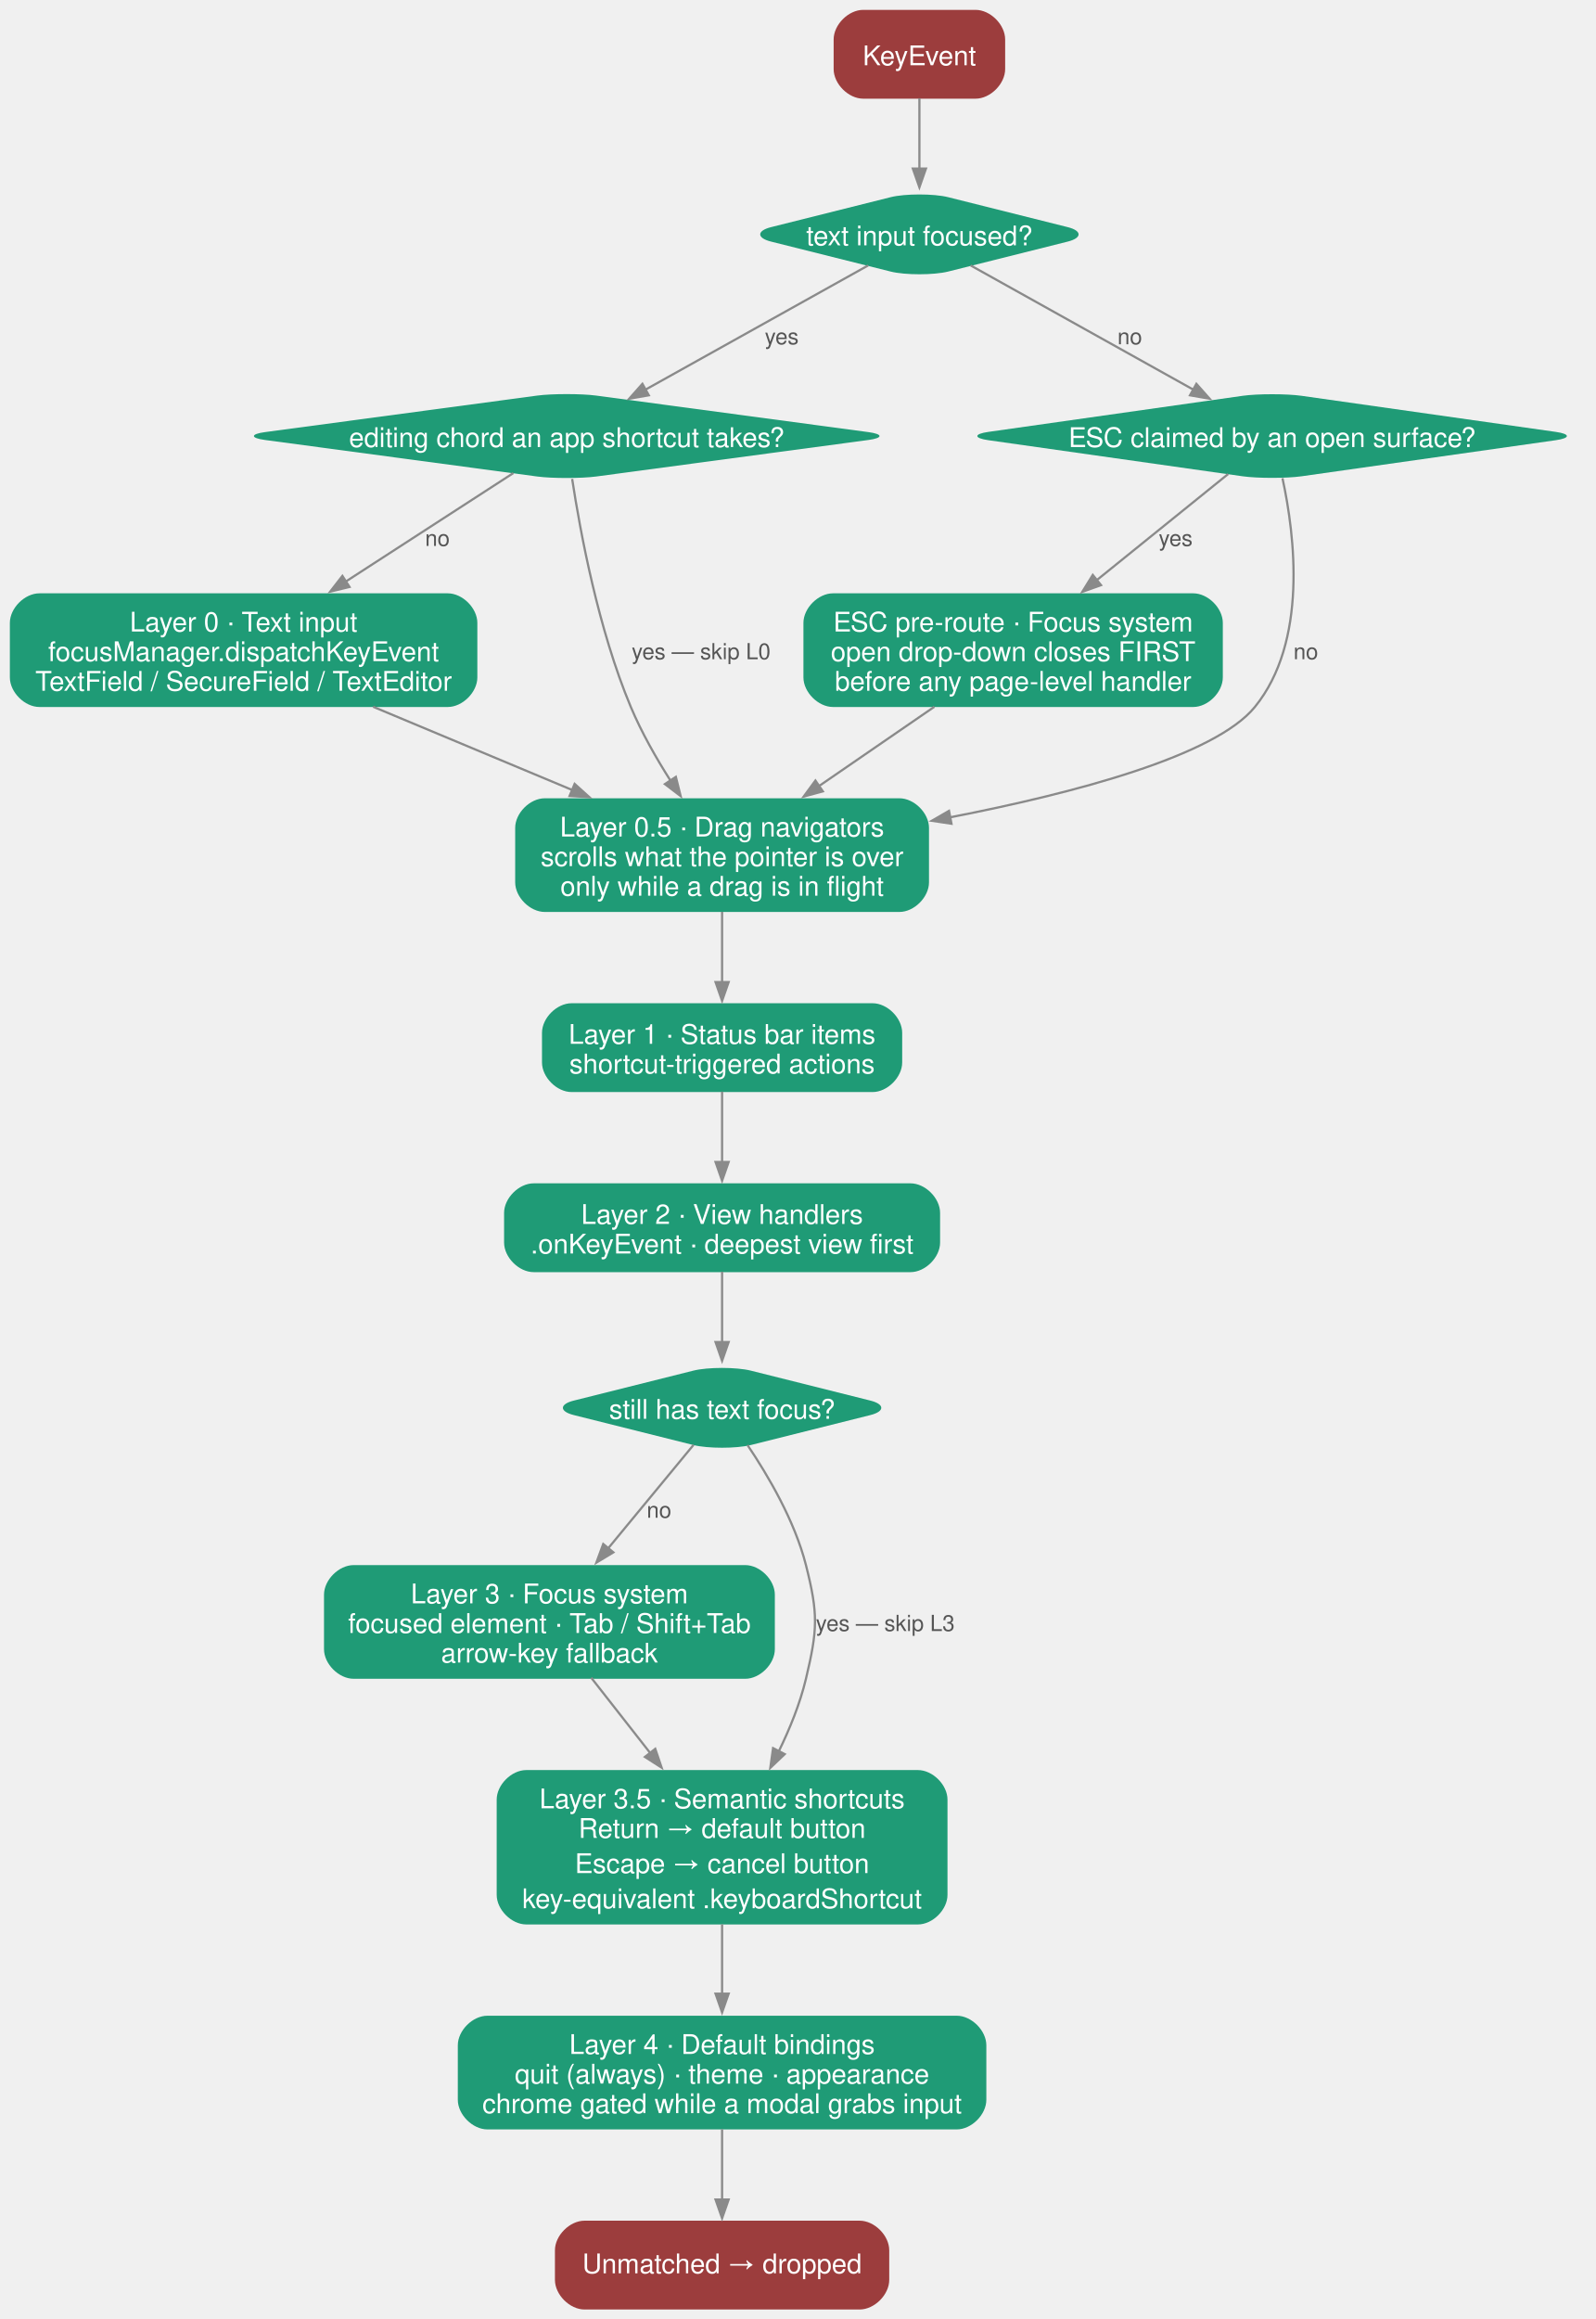
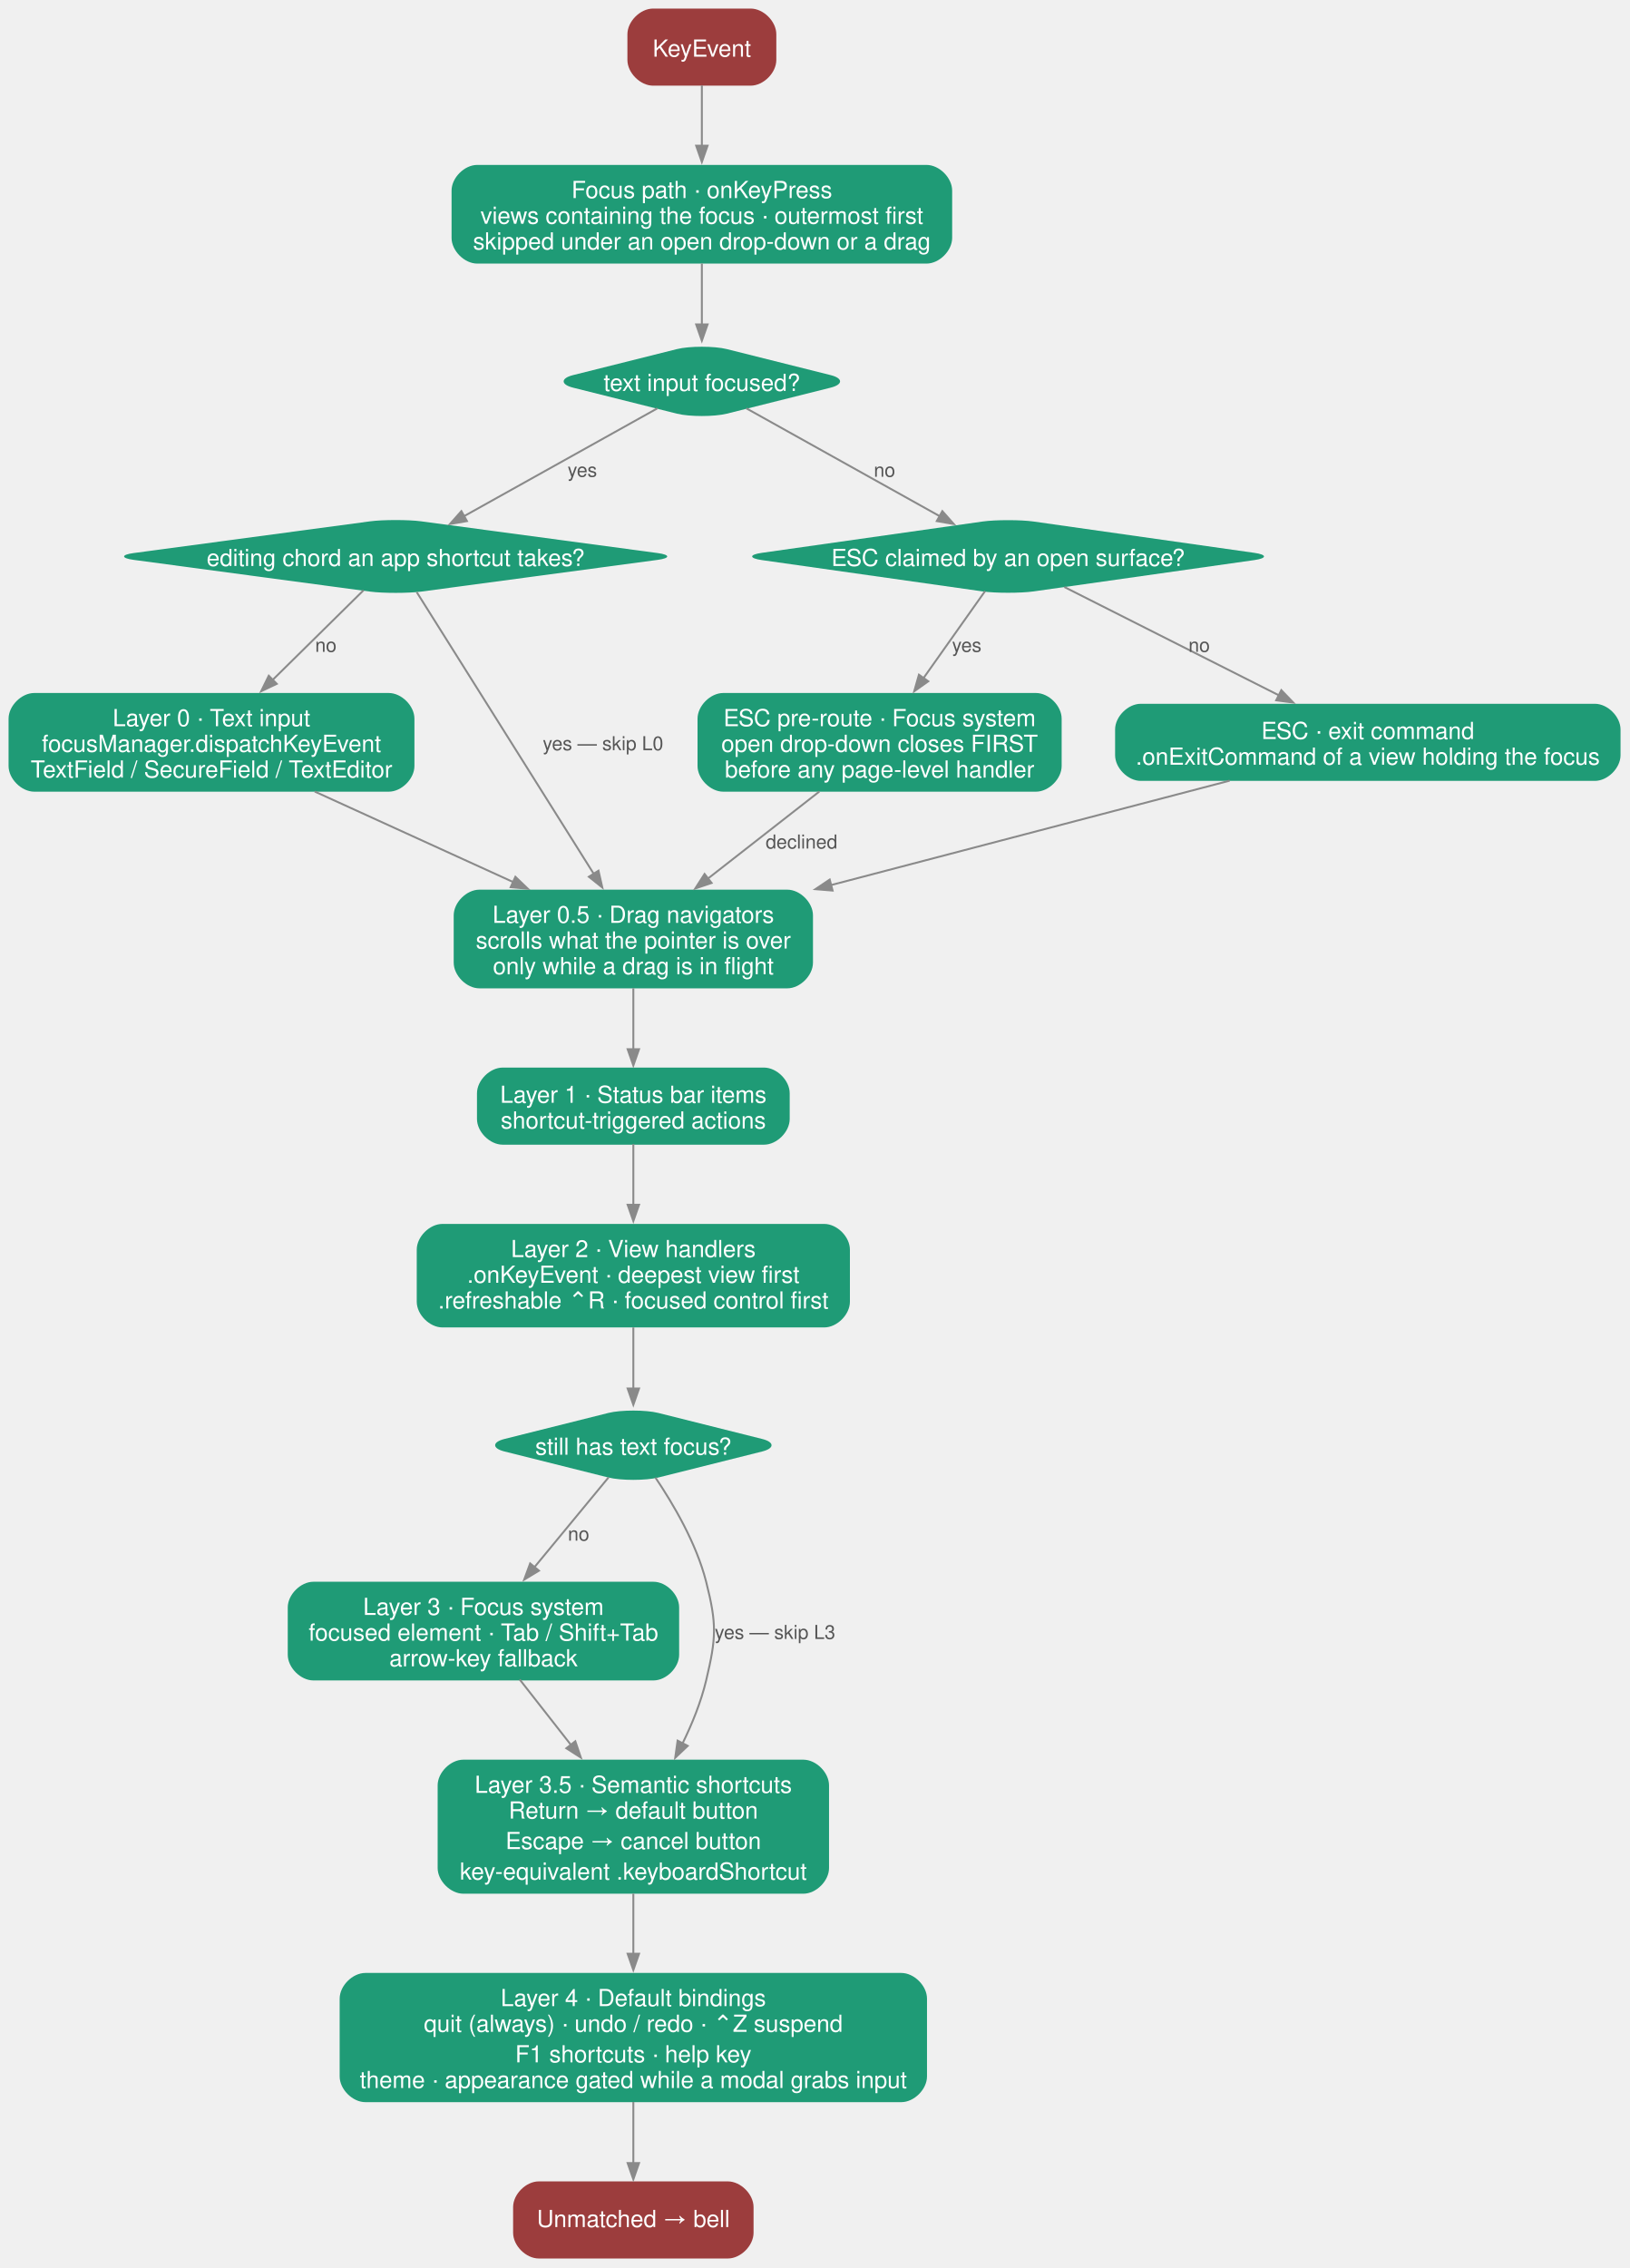
- <svg xmlns="http://www.w3.org/2000/svg" width="647pt" height="940pt" viewBox="0.00 0.00 647.00 940.00">
+ <svg xmlns="http://www.w3.org/2000/svg" width="761pt" height="1059pt" viewBox="0.00 0.00 761.00 1059.00">
  <style>
.edge path { fill: none; stroke: #8a8a8a; }
.edge polygon { stroke: #8a8a8a; fill: #8a8a8a; }
.cluster path, .cluster polygon { fill: none; stroke: #c8c8c8; }
@media (prefers-color-scheme: dark) {
  .edge text { fill: #cdd1d5; }
  .edge path { stroke: #9aa0a6; }
  .edge polygon { stroke: #9aa0a6; fill: #9aa0a6; }
  .cluster text { fill: #9aa0a6; }
  .cluster path, .cluster polygon { stroke: #5a5a5a; }
}
</style>
-   <g id="graph0" class="graph" transform="scale(1 1) rotate(0) translate(4 936.15)">
+   <g id="graph0" class="graph" transform="scale(1 1) rotate(0) translate(4 1054.56)">
    <g id="node1" class="node">
-       <path fill="#9c3d3d" stroke="black" stroke-width="0" d="M391.54,-932.15C391.54,-932.15 346,-932.15 346,-932.15 340,-932.15 334,-926.15 334,-920.15 334,-920.15 334,-908.15 334,-908.15 334,-902.15 340,-896.15 346,-896.15 346,-896.15 391.54,-896.15 391.54,-896.15 397.54,-896.15 403.54,-902.15 403.54,-908.15 403.54,-908.15 403.54,-920.15 403.54,-920.15 403.54,-926.15 397.54,-932.15 391.54,-932.15" />
-       <text xml:space="preserve" text-anchor="middle" x="368.77" y="-909.7" font-family="Helvetica,sans-Serif" font-size="11.00" fill="white">KeyEvent</text>
+       <path fill="#9c3d3d" stroke="black" stroke-width="0" d="M346.54,-1050.56C346.54,-1050.56 301,-1050.56 301,-1050.56 295,-1050.56 289,-1044.56 289,-1038.56 289,-1038.56 289,-1026.56 289,-1026.56 289,-1020.56 295,-1014.56 301,-1014.56 301,-1014.56 346.54,-1014.56 346.54,-1014.56 352.54,-1014.56 358.54,-1020.56 358.54,-1026.56 358.54,-1026.56 358.54,-1038.56 358.54,-1038.56 358.54,-1044.56 352.54,-1050.56 346.54,-1050.56" />
+       <text xml:space="preserve" text-anchor="middle" x="323.77" y="-1028.11" font-family="Helvetica,sans-Serif" font-size="11.00" fill="white">KeyEvent</text>
    </g>
    <g id="node2" class="node">
-       <path fill="#1f9b76" stroke="black" stroke-width="0" d="M357.13,-856.23C357.13,-856.23 308.59,-844.07 308.59,-844.07 302.77,-842.61 302.77,-839.69 308.59,-838.23 308.59,-838.23 357.13,-826.07 357.13,-826.07 362.95,-824.61 374.59,-824.61 380.41,-826.07 380.41,-826.07 428.95,-838.23 428.95,-838.23 434.77,-839.69 434.77,-842.61 428.95,-844.07 428.95,-844.07 380.41,-856.23 380.41,-856.23 374.59,-857.69 362.95,-857.69 357.13,-856.23" />
-       <text xml:space="preserve" text-anchor="middle" x="368.77" y="-836.7" font-family="Helvetica,sans-Serif" font-size="11.00" fill="white">text input focused?</text>
+       <path fill="#1f9b76" stroke="black" stroke-width="0" d="M428.66,-977.56C428.66,-977.56 218.88,-977.56 218.88,-977.56 212.88,-977.56 206.88,-971.56 206.88,-965.56 206.88,-965.56 206.88,-943.48 206.88,-943.48 206.88,-937.48 212.88,-931.48 218.88,-931.48 218.88,-931.48 428.66,-931.48 428.66,-931.48 434.66,-931.48 440.66,-937.48 440.66,-943.48 440.66,-943.48 440.66,-965.56 440.66,-965.56 440.66,-971.56 434.66,-977.56 428.66,-977.56" />
+       <text xml:space="preserve" text-anchor="middle" x="323.77" y="-962.07" font-family="Helvetica,sans-Serif" font-size="11.00" fill="white">Focus path · onKeyPress</text>
+       <text xml:space="preserve" text-anchor="middle" x="323.77" y="-950.07" font-family="Helvetica,sans-Serif" font-size="11.00" fill="white">views containing the focus · outermost first</text>
+       <text xml:space="preserve" text-anchor="middle" x="323.77" y="-938.07" font-family="Helvetica,sans-Serif" font-size="11.00" fill="white">skipped under an open drop-down or a drag</text>
    </g>
    <g id="edge1" class="edge">
-       <path vector-effect="non-scaling-stroke" fill="none" stroke="#8a8a8a" stroke-width="1.2" d="M368.77,-896.32C368.77,-887.75 368.77,-877.14 368.77,-867.59" />
-       <polygon fill="#8a8a8a" stroke="#8a8a8a" stroke-width="1.2" points="371.22,-867.67 368.77,-860.67 366.32,-867.67 371.22,-867.67" />
+       <path vector-effect="non-scaling-stroke" fill="none" stroke="#8a8a8a" stroke-width="1.2" d="M323.77,-1014.68C323.77,-1006.31 323.77,-995.93 323.77,-986.21" />
+       <polygon fill="#8a8a8a" stroke="#8a8a8a" stroke-width="1.2" points="326.22,-986.37 323.77,-979.37 321.32,-986.37 326.22,-986.37" />
    </g>
    <g id="node3" class="node">
-       <path fill="#1f9b76" stroke="black" stroke-width="0" d="M213.88,-775.81C213.88,-775.81 103.41,-760.99 103.41,-760.99 97.46,-760.2 97.46,-758.6 103.41,-757.81 103.41,-757.81 213.88,-742.99 213.88,-742.99 219.82,-742.2 231.72,-742.2 237.66,-742.99 237.66,-742.99 348.13,-757.81 348.13,-757.81 354.08,-758.6 354.08,-760.2 348.13,-760.99 348.13,-760.99 237.66,-775.81 237.66,-775.81 231.72,-776.6 219.82,-776.6 213.88,-775.81" />
-       <text xml:space="preserve" text-anchor="middle" x="225.77" y="-754.95" font-family="Helvetica,sans-Serif" font-size="11.00" fill="white">editing chord an app shortcut takes?</text>
+       <path fill="#1f9b76" stroke="black" stroke-width="0" d="M312.13,-891.56C312.13,-891.56 263.59,-879.4 263.59,-879.4 257.77,-877.94 257.77,-875.02 263.59,-873.56 263.59,-873.56 312.13,-861.4 312.13,-861.4 317.95,-859.94 329.59,-859.94 335.41,-861.4 335.41,-861.4 383.95,-873.56 383.95,-873.56 389.77,-875.02 389.77,-877.94 383.95,-879.4 383.95,-879.4 335.41,-891.56 335.41,-891.56 329.59,-893.02 317.95,-893.02 312.13,-891.56" />
+       <text xml:space="preserve" text-anchor="middle" x="323.77" y="-872.03" font-family="Helvetica,sans-Serif" font-size="11.00" fill="white">text input focused?</text>
    </g>
    <g id="edge2" class="edge">
-       <path vector-effect="non-scaling-stroke" fill="none" stroke="#8a8a8a" stroke-width="1.2" d="M347.98,-828.55C324.19,-815.29 284.96,-793.41 257.38,-778.03" />
-       <polygon fill="#8a8a8a" stroke="#8a8a8a" stroke-width="1.2" points="258.83,-776.03 251.52,-774.76 256.44,-780.31 258.83,-776.03" />
-       <text xml:space="preserve" text-anchor="middle" x="312.96" y="-796.6" font-family="Helvetica,sans-Serif" font-size="9.00" fill="#555555">yes</text>
+       <path vector-effect="non-scaling-stroke" fill="none" stroke="#8a8a8a" stroke-width="1.2" d="M323.77,-931.53C323.77,-922.58 323.77,-912.18 323.77,-902.91" />
+       <polygon fill="#8a8a8a" stroke="#8a8a8a" stroke-width="1.2" points="326.22,-902.92 323.77,-895.92 321.32,-902.92 326.22,-902.92" />
+     </g>
+     <g id="node4" class="node">
+       <path fill="#1f9b76" stroke="black" stroke-width="0" d="M168.88,-811.14C168.88,-811.14 58.41,-796.32 58.41,-796.32 52.46,-795.53 52.46,-793.93 58.41,-793.14 58.41,-793.14 168.88,-778.32 168.88,-778.32 174.82,-777.53 186.72,-777.53 192.66,-778.32 192.66,-778.32 303.13,-793.14 303.13,-793.14 309.08,-793.93 309.08,-795.53 303.13,-796.32 303.13,-796.32 192.66,-811.14 192.66,-811.14 186.72,-811.93 174.82,-811.93 168.88,-811.14" />
+       <text xml:space="preserve" text-anchor="middle" x="180.77" y="-790.28" font-family="Helvetica,sans-Serif" font-size="11.00" fill="white">editing chord an app shortcut takes?</text>
+     </g>
+     <g id="edge3" class="edge">
+       <path vector-effect="non-scaling-stroke" fill="none" stroke="#8a8a8a" stroke-width="1.2" d="M302.98,-863.88C279.19,-850.62 239.96,-828.74 212.38,-813.36" />
+       <polygon fill="#8a8a8a" stroke="#8a8a8a" stroke-width="1.2" points="213.83,-811.36 206.52,-810.09 211.44,-815.64 213.83,-811.36" />
+       <text xml:space="preserve" text-anchor="middle" x="267.96" y="-831.93" font-family="Helvetica,sans-Serif" font-size="9.00" fill="#555555">yes</text>
+     </g>
+     <g id="node6" class="node">
+       <path fill="#1f9b76" stroke="black" stroke-width="0" d="M454.89,-811.05C454.89,-811.05 351.71,-796.41 351.71,-796.41 345.77,-795.57 345.77,-793.89 351.71,-793.05 351.71,-793.05 454.89,-778.41 454.89,-778.41 460.83,-777.57 472.71,-777.57 478.65,-778.41 478.65,-778.41 581.83,-793.05 581.83,-793.05 587.77,-793.89 587.77,-795.57 581.83,-796.41 581.83,-796.41 478.65,-811.05 478.65,-811.05 472.71,-811.89 460.83,-811.89 454.89,-811.05" />
+       <text xml:space="preserve" text-anchor="middle" x="466.77" y="-790.28" font-family="Helvetica,sans-Serif" font-size="11.00" fill="white">ESC claimed by an open surface?</text>
+     </g>
+     <g id="edge6" class="edge">
+       <path vector-effect="non-scaling-stroke" fill="none" stroke="#8a8a8a" stroke-width="1.2" d="M344.56,-863.88C368.35,-850.62 407.58,-828.74 435.16,-813.36" />
+       <polygon fill="#8a8a8a" stroke="#8a8a8a" stroke-width="1.2" points="436.1,-815.64 441.02,-810.09 433.71,-811.36 436.1,-815.64" />
+       <text xml:space="preserve" text-anchor="middle" x="409.08" y="-831.93" font-family="Helvetica,sans-Serif" font-size="9.00" fill="#555555">no</text>
    </g>
    <g id="node5" class="node">
-       <path fill="#1f9b76" stroke="black" stroke-width="0" d="M499.89,-775.72C499.89,-775.72 396.71,-761.08 396.71,-761.08 390.77,-760.24 390.77,-758.56 396.71,-757.72 396.71,-757.72 499.89,-743.08 499.89,-743.08 505.83,-742.24 517.71,-742.24 523.65,-743.08 523.65,-743.08 626.83,-757.72 626.83,-757.72 632.77,-758.56 632.77,-760.24 626.83,-761.08 626.83,-761.08 523.65,-775.72 523.65,-775.72 517.71,-776.56 505.83,-776.56 499.89,-775.72" />
-       <text xml:space="preserve" text-anchor="middle" x="511.77" y="-754.95" font-family="Helvetica,sans-Serif" font-size="11.00" fill="white">ESC claimed by an open surface?</text>
+       <path fill="#1f9b76" stroke="black" stroke-width="0" d="M177.54,-730.98C177.54,-730.98 12,-730.98 12,-730.98 6,-730.98 0,-724.98 0,-718.98 0,-718.98 0,-696.9 0,-696.9 0,-690.9 6,-684.9 12,-684.9 12,-684.9 177.54,-684.9 177.54,-684.9 183.54,-684.9 189.54,-690.9 189.54,-696.9 189.54,-696.9 189.54,-718.98 189.54,-718.98 189.54,-724.98 183.54,-730.98 177.54,-730.98" />
+       <text xml:space="preserve" text-anchor="middle" x="94.77" y="-715.49" font-family="Helvetica,sans-Serif" font-size="11.00" fill="white">Layer 0 · Text input</text>
+       <text xml:space="preserve" text-anchor="middle" x="94.77" y="-703.49" font-family="Helvetica,sans-Serif" font-size="11.00" fill="white">focusManager.dispatchKeyEvent</text>
+       <text xml:space="preserve" text-anchor="middle" x="94.77" y="-691.49" font-family="Helvetica,sans-Serif" font-size="11.00" fill="white">TextField / SecureField / TextEditor</text>
+     </g>
+     <g id="edge4" class="edge">
+       <path vector-effect="non-scaling-stroke" fill="none" stroke="#8a8a8a" stroke-width="1.2" d="M165.79,-778.96C154,-767.34 137.23,-750.8 122.95,-736.72" />
+       <polygon fill="#8a8a8a" stroke="#8a8a8a" stroke-width="1.2" points="125,-735.3 118.29,-732.13 121.56,-738.79 125,-735.3" />
+       <text xml:space="preserve" text-anchor="middle" x="148.17" y="-750.18" font-family="Helvetica,sans-Serif" font-size="9.00" fill="#555555">no</text>
+     </g>
+     <g id="node9" class="node">
+       <path fill="#1f9b76" stroke="black" stroke-width="0" d="M363.66,-639.15C363.66,-639.15 219.88,-639.15 219.88,-639.15 213.88,-639.15 207.88,-633.15 207.88,-627.15 207.88,-627.15 207.88,-605.07 207.88,-605.07 207.88,-599.07 213.88,-593.07 219.88,-593.07 219.88,-593.07 363.66,-593.07 363.66,-593.07 369.66,-593.07 375.66,-599.07 375.66,-605.07 375.66,-605.07 375.66,-627.15 375.66,-627.15 375.66,-633.15 369.66,-639.15 363.66,-639.15" />
+       <text xml:space="preserve" text-anchor="middle" x="291.77" y="-623.66" font-family="Helvetica,sans-Serif" font-size="11.00" fill="white">Layer 0.5 · Drag navigators</text>
+       <text xml:space="preserve" text-anchor="middle" x="291.77" y="-611.66" font-family="Helvetica,sans-Serif" font-size="11.00" fill="white">scrolls what the pointer is over</text>
+       <text xml:space="preserve" text-anchor="middle" x="291.77" y="-599.66" font-family="Helvetica,sans-Serif" font-size="11.00" fill="white">only while a drag is in flight</text>
    </g>
    <g id="edge5" class="edge">
-       <path vector-effect="non-scaling-stroke" fill="none" stroke="#8a8a8a" stroke-width="1.2" d="M389.56,-828.55C413.35,-815.29 452.58,-793.41 480.16,-778.03" />
-       <polygon fill="#8a8a8a" stroke="#8a8a8a" stroke-width="1.2" points="481.1,-780.31 486.02,-774.76 478.71,-776.03 481.1,-780.31" />
-       <text xml:space="preserve" text-anchor="middle" x="454.08" y="-796.6" font-family="Helvetica,sans-Serif" font-size="9.00" fill="#555555">no</text>
+       <path vector-effect="non-scaling-stroke" fill="none" stroke="#8a8a8a" stroke-width="1.2" d="M190.62,-778.06C209.22,-748.45 249.78,-683.92 273.5,-646.18" />
+       <polygon fill="#8a8a8a" stroke="#8a8a8a" stroke-width="1.2" points="275.39,-647.77 277.04,-640.54 271.25,-645.16 275.39,-647.77" />
+       <text xml:space="preserve" text-anchor="middle" x="277.62" y="-704.26" font-family="Helvetica,sans-Serif" font-size="9.00" fill="#555555">yes — skip L0</text>
    </g>
-     <g id="node4" class="node">
-       <path fill="#1f9b76" stroke="black" stroke-width="0" d="M177.54,-695.65C177.54,-695.65 12,-695.65 12,-695.65 6,-695.65 0,-689.65 0,-683.65 0,-683.65 0,-661.57 0,-661.57 0,-655.57 6,-649.57 12,-649.57 12,-649.57 177.54,-649.57 177.54,-649.57 183.54,-649.57 189.54,-655.57 189.54,-661.57 189.54,-661.57 189.54,-683.65 189.54,-683.65 189.54,-689.65 183.54,-695.65 177.54,-695.65" />
-       <text xml:space="preserve" text-anchor="middle" x="94.77" y="-680.16" font-family="Helvetica,sans-Serif" font-size="11.00" fill="white">Layer 0 · Text input</text>
-       <text xml:space="preserve" text-anchor="middle" x="94.77" y="-668.16" font-family="Helvetica,sans-Serif" font-size="11.00" fill="white">focusManager.dispatchKeyEvent</text>
-       <text xml:space="preserve" text-anchor="middle" x="94.77" y="-656.16" font-family="Helvetica,sans-Serif" font-size="11.00" fill="white">TextField / SecureField / TextEditor</text>
-     </g>
-     <g id="edge3" class="edge">
-       <path vector-effect="non-scaling-stroke" fill="none" stroke="#8a8a8a" stroke-width="1.2" d="M204.14,-744.4C185.65,-732.43 158.52,-714.87 135.91,-700.24" />
-       <polygon fill="#8a8a8a" stroke="#8a8a8a" stroke-width="1.2" points="137.48,-698.33 130.27,-696.59 134.82,-702.45 137.48,-698.33" />
-       <text xml:space="preserve" text-anchor="middle" x="173.36" y="-714.85" font-family="Helvetica,sans-Serif" font-size="9.00" fill="#555555">no</text>
+     <g id="edge7" class="edge">
+       <path vector-effect="non-scaling-stroke" fill="none" stroke="#8a8a8a" stroke-width="1.2" d="M142.96,-684.97C171.09,-672.14 206.7,-655.9 236.03,-642.53" />
+       <polygon fill="#8a8a8a" stroke="#8a8a8a" stroke-width="1.2" points="236.73,-644.9 242.08,-639.77 234.7,-640.44 236.73,-644.9" />
    </g>
    <g id="node7" class="node">
-       <path fill="#1f9b76" stroke="black" stroke-width="0" d="M360.66,-612.57C360.66,-612.57 216.88,-612.57 216.88,-612.57 210.88,-612.57 204.88,-606.57 204.88,-600.57 204.88,-600.57 204.88,-578.49 204.88,-578.49 204.88,-572.49 210.88,-566.49 216.88,-566.49 216.88,-566.49 360.66,-566.49 360.66,-566.49 366.66,-566.49 372.66,-572.49 372.66,-578.49 372.66,-578.49 372.66,-600.57 372.66,-600.57 372.66,-606.57 366.66,-612.57 360.66,-612.57" />
-       <text xml:space="preserve" text-anchor="middle" x="288.77" y="-597.08" font-family="Helvetica,sans-Serif" font-size="11.00" fill="white">Layer 0.5 · Drag navigators</text>
-       <text xml:space="preserve" text-anchor="middle" x="288.77" y="-585.08" font-family="Helvetica,sans-Serif" font-size="11.00" fill="white">scrolls what the pointer is over</text>
-       <text xml:space="preserve" text-anchor="middle" x="288.77" y="-573.08" font-family="Helvetica,sans-Serif" font-size="11.00" fill="white">only while a drag is in flight</text>
-     </g>
-     <g id="edge4" class="edge">
-       <path vector-effect="non-scaling-stroke" fill="none" stroke="#8a8a8a" stroke-width="1.2" d="M227.98,-742.02C231.3,-720.26 238.62,-680.92 251.77,-649.57 256.09,-639.27 262.11,-628.72 268.03,-619.44" />
-       <polygon fill="#8a8a8a" stroke="#8a8a8a" stroke-width="1.2" points="269.93,-621.01 271.73,-613.82 265.84,-618.32 269.93,-621.01" />
-       <text xml:space="preserve" text-anchor="middle" x="280.27" y="-668.93" font-family="Helvetica,sans-Serif" font-size="9.00" fill="#555555">yes — skip L0</text>
-     </g>
-     <g id="edge6" class="edge">
-       <path vector-effect="non-scaling-stroke" fill="none" stroke="#8a8a8a" stroke-width="1.2" d="M147.27,-649.67C172.29,-639.21 202.34,-626.65 228.31,-615.8" />
-       <polygon fill="#8a8a8a" stroke="#8a8a8a" stroke-width="1.2" points="229.04,-618.15 234.55,-613.19 227.15,-613.63 229.04,-618.15" />
-     </g>
-     <g id="node6" class="node">
-       <path fill="#1f9b76" stroke="black" stroke-width="0" d="M479.79,-695.65C479.79,-695.65 333.75,-695.65 333.75,-695.65 327.75,-695.65 321.75,-689.65 321.75,-683.65 321.75,-683.65 321.75,-661.57 321.75,-661.57 321.75,-655.57 327.75,-649.57 333.75,-649.57 333.75,-649.57 479.79,-649.57 479.79,-649.57 485.79,-649.57 491.79,-655.57 491.79,-661.57 491.79,-661.57 491.79,-683.65 491.79,-683.65 491.79,-689.65 485.79,-695.65 479.79,-695.65" />
-       <text xml:space="preserve" text-anchor="middle" x="406.77" y="-680.16" font-family="Helvetica,sans-Serif" font-size="11.00" fill="white">ESC pre-route · Focus system</text>
-       <text xml:space="preserve" text-anchor="middle" x="406.77" y="-668.16" font-family="Helvetica,sans-Serif" font-size="11.00" fill="white">open drop-down closes FIRST</text>
-       <text xml:space="preserve" text-anchor="middle" x="406.77" y="-656.16" font-family="Helvetica,sans-Serif" font-size="11.00" fill="white">before any page-level handler</text>
-     </g>
-     <g id="edge7" class="edge">
-       <path vector-effect="non-scaling-stroke" fill="none" stroke="#8a8a8a" stroke-width="1.2" d="M493.96,-744.02C479.26,-732.15 458.01,-714.98 440.16,-700.57" />
-       <polygon fill="#8a8a8a" stroke="#8a8a8a" stroke-width="1.2" points="442.16,-699.04 435.17,-696.54 439.08,-702.85 442.16,-699.04" />
-       <text xml:space="preserve" text-anchor="middle" x="472.68" y="-714.85" font-family="Helvetica,sans-Serif" font-size="9.00" fill="#555555">yes</text>
+       <path fill="#1f9b76" stroke="black" stroke-width="0" d="M479.79,-730.98C479.79,-730.98 333.75,-730.98 333.75,-730.98 327.75,-730.98 321.75,-724.98 321.75,-718.98 321.75,-718.98 321.75,-696.9 321.75,-696.9 321.75,-690.9 327.75,-684.9 333.75,-684.9 333.75,-684.9 479.79,-684.9 479.79,-684.9 485.79,-684.9 491.79,-690.9 491.79,-696.9 491.79,-696.9 491.79,-718.98 491.79,-718.98 491.79,-724.98 485.79,-730.98 479.79,-730.98" />
+       <text xml:space="preserve" text-anchor="middle" x="406.77" y="-715.49" font-family="Helvetica,sans-Serif" font-size="11.00" fill="white">ESC pre-route · Focus system</text>
+       <text xml:space="preserve" text-anchor="middle" x="406.77" y="-703.49" font-family="Helvetica,sans-Serif" font-size="11.00" fill="white">open drop-down closes FIRST</text>
+       <text xml:space="preserve" text-anchor="middle" x="406.77" y="-691.49" font-family="Helvetica,sans-Serif" font-size="11.00" fill="white">before any page-level handler</text>
    </g>
    <g id="edge8" class="edge">
-       <path vector-effect="non-scaling-stroke" fill="none" stroke="#8a8a8a" stroke-width="1.2" d="M515.98,-742.3C521.02,-719.06 526.31,-675.98 504.77,-649.57 488.62,-629.77 432.12,-614.74 380.96,-604.8" />
-       <polygon fill="#8a8a8a" stroke="#8a8a8a" stroke-width="1.2" points="381.59,-602.43 374.25,-603.53 380.67,-607.24 381.59,-602.43" />
-       <text xml:space="preserve" text-anchor="middle" x="525.45" y="-668.93" font-family="Helvetica,sans-Serif" font-size="9.00" fill="#555555">no</text>
+       <path vector-effect="non-scaling-stroke" fill="none" stroke="#8a8a8a" stroke-width="1.2" d="M456.04,-778.57C448.01,-767.21 436.77,-751.33 427.05,-737.61" />
+       <polygon fill="#8a8a8a" stroke="#8a8a8a" stroke-width="1.2" points="429.23,-736.44 423.19,-732.14 425.23,-739.27 429.23,-736.44" />
+       <text xml:space="preserve" text-anchor="middle" x="447.49" y="-750.18" font-family="Helvetica,sans-Serif" font-size="9.00" fill="#555555">yes</text>
+     </g>
+     <g id="node8" class="node">
+       <path fill="#1f9b76" stroke="black" stroke-width="0" d="M740.79,-725.94C740.79,-725.94 528.75,-725.94 528.75,-725.94 522.75,-725.94 516.75,-719.94 516.75,-713.94 516.75,-713.94 516.75,-701.94 516.75,-701.94 516.75,-695.94 522.75,-689.94 528.75,-689.94 528.75,-689.94 740.79,-689.94 740.79,-689.94 746.79,-689.94 752.79,-695.94 752.79,-701.94 752.79,-701.94 752.79,-713.94 752.79,-713.94 752.79,-719.94 746.79,-725.94 740.79,-725.94" />
+       <text xml:space="preserve" text-anchor="middle" x="634.77" y="-709.49" font-family="Helvetica,sans-Serif" font-size="11.00" fill="white">ESC · exit command</text>
+       <text xml:space="preserve" text-anchor="middle" x="634.77" y="-697.49" font-family="Helvetica,sans-Serif" font-size="11.00" fill="white">.onExitCommand of a view holding the focus</text>
    </g>
    <g id="edge9" class="edge">
-       <path vector-effect="non-scaling-stroke" fill="none" stroke="#8a8a8a" stroke-width="1.2" d="M374.84,-649.67C360.28,-639.66 342.91,-627.73 327.6,-617.21" />
-       <polygon fill="#8a8a8a" stroke="#8a8a8a" stroke-width="1.2" points="329.38,-615.46 322.22,-613.52 326.61,-619.5 329.38,-615.46" />
-     </g>
-     <g id="node8" class="node">
-       <path fill="#1f9b76" stroke="black" stroke-width="0" d="M349.79,-529.49C349.79,-529.49 227.75,-529.49 227.75,-529.49 221.75,-529.49 215.75,-523.49 215.75,-517.49 215.75,-517.49 215.75,-505.49 215.75,-505.49 215.75,-499.49 221.75,-493.49 227.75,-493.49 227.75,-493.49 349.79,-493.49 349.79,-493.49 355.79,-493.49 361.79,-499.49 361.79,-505.49 361.79,-505.49 361.79,-517.49 361.79,-517.49 361.79,-523.49 355.79,-529.49 349.79,-529.49" />
-       <text xml:space="preserve" text-anchor="middle" x="288.77" y="-513.04" font-family="Helvetica,sans-Serif" font-size="11.00" fill="white">Layer 1 · Status bar items</text>
-       <text xml:space="preserve" text-anchor="middle" x="288.77" y="-501.04" font-family="Helvetica,sans-Serif" font-size="11.00" fill="white">shortcut-triggered actions</text>
+       <path vector-effect="non-scaling-stroke" fill="none" stroke="#8a8a8a" stroke-width="1.2" d="M493.02,-780.48C519.9,-766.91 562.08,-745.62 593.45,-729.79" />
+       <polygon fill="#8a8a8a" stroke="#8a8a8a" stroke-width="1.2" points="594.41,-732.05 599.56,-726.71 592.2,-727.68 594.41,-732.05" />
+       <text xml:space="preserve" text-anchor="middle" x="556.02" y="-750.18" font-family="Helvetica,sans-Serif" font-size="9.00" fill="#555555">no</text>
    </g>
    <g id="edge10" class="edge">
-       <path vector-effect="non-scaling-stroke" fill="none" stroke="#8a8a8a" stroke-width="1.2" d="M288.77,-566.54C288.77,-557.59 288.77,-547.19 288.77,-537.92" />
-       <polygon fill="#8a8a8a" stroke="#8a8a8a" stroke-width="1.2" points="291.22,-537.93 288.77,-530.93 286.32,-537.93 291.22,-537.93" />
-     </g>
-     <g id="node9" class="node">
-       <path fill="#1f9b76" stroke="black" stroke-width="0" d="M365.16,-456.49C365.16,-456.49 212.38,-456.49 212.38,-456.49 206.38,-456.49 200.38,-450.49 200.38,-444.49 200.38,-444.49 200.38,-432.49 200.38,-432.49 200.38,-426.49 206.38,-420.49 212.38,-420.49 212.38,-420.49 365.16,-420.49 365.16,-420.49 371.16,-420.49 377.16,-426.49 377.16,-432.49 377.16,-432.49 377.16,-444.49 377.16,-444.49 377.16,-450.49 371.16,-456.49 365.16,-456.49" />
-       <text xml:space="preserve" text-anchor="middle" x="288.77" y="-440.04" font-family="Helvetica,sans-Serif" font-size="11.00" fill="white">Layer 2 · View handlers</text>
-       <text xml:space="preserve" text-anchor="middle" x="288.77" y="-428.04" font-family="Helvetica,sans-Serif" font-size="11.00" fill="white">.onKeyEvent · deepest view first</text>
+       <path vector-effect="non-scaling-stroke" fill="none" stroke="#8a8a8a" stroke-width="1.2" d="M378.64,-684.97C362.93,-672.69 343.22,-657.3 326.55,-644.28" />
+       <polygon fill="#8a8a8a" stroke="#8a8a8a" stroke-width="1.2" points="328.07,-642.35 321.04,-639.98 325.05,-646.22 328.07,-642.35" />
+       <text xml:space="preserve" text-anchor="middle" x="370.34" y="-658.35" font-family="Helvetica,sans-Serif" font-size="9.00" fill="#555555">declined</text>
    </g>
    <g id="edge11" class="edge">
-       <path vector-effect="non-scaling-stroke" fill="none" stroke="#8a8a8a" stroke-width="1.2" d="M288.77,-493.66C288.77,-485.09 288.77,-474.48 288.77,-464.93" />
-       <polygon fill="#8a8a8a" stroke="#8a8a8a" stroke-width="1.2" points="291.22,-465.01 288.77,-458.01 286.32,-465.01 291.22,-465.01" />
+       <path vector-effect="non-scaling-stroke" fill="none" stroke="#8a8a8a" stroke-width="1.2" d="M570.25,-690.04C517.62,-676.26 442.59,-656.61 383.67,-641.18" />
+       <polygon fill="#8a8a8a" stroke="#8a8a8a" stroke-width="1.2" points="384.62,-638.89 377.23,-639.49 383.38,-643.63 384.62,-638.89" />
    </g>
    <g id="node10" class="node">
-       <path fill="#1f9b76" stroke="black" stroke-width="0" d="M277.13,-380.57C277.13,-380.57 228.59,-368.41 228.59,-368.41 222.77,-366.95 222.77,-364.03 228.59,-362.57 228.59,-362.57 277.13,-350.41 277.13,-350.41 282.95,-348.95 294.59,-348.95 300.41,-350.41 300.41,-350.41 348.95,-362.57 348.95,-362.57 354.77,-364.03 354.77,-366.95 348.95,-368.41 348.95,-368.41 300.41,-380.57 300.41,-380.57 294.59,-382.03 282.95,-382.03 277.13,-380.57" />
-       <text xml:space="preserve" text-anchor="middle" x="288.77" y="-361.04" font-family="Helvetica,sans-Serif" font-size="11.00" fill="white">still has text focus?</text>
+       <path fill="#1f9b76" stroke="black" stroke-width="0" d="M352.79,-556.07C352.79,-556.07 230.75,-556.07 230.75,-556.07 224.75,-556.07 218.75,-550.07 218.75,-544.07 218.75,-544.07 218.75,-532.07 218.75,-532.07 218.75,-526.07 224.75,-520.07 230.75,-520.07 230.75,-520.07 352.79,-520.07 352.79,-520.07 358.79,-520.07 364.79,-526.07 364.79,-532.07 364.79,-532.07 364.79,-544.07 364.79,-544.07 364.79,-550.07 358.79,-556.07 352.79,-556.07" />
+       <text xml:space="preserve" text-anchor="middle" x="291.77" y="-539.62" font-family="Helvetica,sans-Serif" font-size="11.00" fill="white">Layer 1 · Status bar items</text>
+       <text xml:space="preserve" text-anchor="middle" x="291.77" y="-527.62" font-family="Helvetica,sans-Serif" font-size="11.00" fill="white">shortcut-triggered actions</text>
    </g>
    <g id="edge12" class="edge">
-       <path vector-effect="non-scaling-stroke" fill="none" stroke="#8a8a8a" stroke-width="1.2" d="M288.77,-420.66C288.77,-412.09 288.77,-401.48 288.77,-391.93" />
-       <polygon fill="#8a8a8a" stroke="#8a8a8a" stroke-width="1.2" points="291.22,-392.01 288.77,-385.01 286.32,-392.01 291.22,-392.01" />
+       <path vector-effect="non-scaling-stroke" fill="none" stroke="#8a8a8a" stroke-width="1.2" d="M291.77,-593.12C291.77,-584.17 291.77,-573.77 291.77,-564.5" />
+       <polygon fill="#8a8a8a" stroke="#8a8a8a" stroke-width="1.2" points="294.22,-564.51 291.77,-557.51 289.32,-564.51 294.22,-564.51" />
    </g>
    <g id="node11" class="node">
-       <path fill="#1f9b76" stroke="black" stroke-width="0" d="M298.16,-301.74C298.16,-301.74 139.38,-301.74 139.38,-301.74 133.38,-301.74 127.37,-295.74 127.37,-289.74 127.37,-289.74 127.37,-267.66 127.37,-267.66 127.37,-261.66 133.38,-255.66 139.38,-255.66 139.38,-255.66 298.16,-255.66 298.16,-255.66 304.16,-255.66 310.16,-261.66 310.16,-267.66 310.16,-267.66 310.16,-289.74 310.16,-289.74 310.16,-295.74 304.16,-301.74 298.16,-301.74" />
-       <text xml:space="preserve" text-anchor="middle" x="218.77" y="-286.25" font-family="Helvetica,sans-Serif" font-size="11.00" fill="white">Layer 3 · Focus system</text>
-       <text xml:space="preserve" text-anchor="middle" x="218.77" y="-274.25" font-family="Helvetica,sans-Serif" font-size="11.00" fill="white">focused element · Tab / Shift+Tab</text>
-       <text xml:space="preserve" text-anchor="middle" x="218.77" y="-262.25" font-family="Helvetica,sans-Serif" font-size="11.00" fill="white">arrow-key fallback</text>
+       <path fill="#1f9b76" stroke="black" stroke-width="0" d="M380.91,-483.07C380.91,-483.07 202.62,-483.07 202.62,-483.07 196.62,-483.07 190.62,-477.07 190.62,-471.07 190.62,-471.07 190.62,-446.74 190.62,-446.74 190.62,-440.74 196.62,-434.74 202.62,-434.74 202.62,-434.74 380.91,-434.74 380.91,-434.74 386.91,-434.74 392.91,-440.74 392.91,-446.74 392.91,-446.74 392.91,-471.07 392.91,-471.07 392.91,-477.07 386.91,-483.07 380.91,-483.07" />
+       <text xml:space="preserve" text-anchor="middle" x="291.77" y="-467.58" font-family="Helvetica,sans-Serif" font-size="11.00" fill="white">Layer 2 · View handlers</text>
+       <text xml:space="preserve" text-anchor="middle" x="291.77" y="-455.58" font-family="Helvetica,sans-Serif" font-size="11.00" fill="white">.onKeyEvent · deepest view first</text>
+       <text xml:space="preserve" text-anchor="middle" x="291.77" y="-443.58" font-family="Helvetica,sans-Serif" font-size="11.00" fill="white">.refreshable ⌃R · focused control first</text>
+     </g>
+     <g id="edge13" class="edge">
+       <path vector-effect="non-scaling-stroke" fill="none" stroke="#8a8a8a" stroke-width="1.2" d="M291.77,-520.33C291.77,-511.98 291.77,-501.6 291.77,-491.8" />
+       <polygon fill="#8a8a8a" stroke="#8a8a8a" stroke-width="1.2" points="294.22,-491.87 291.77,-484.87 289.32,-491.87 294.22,-491.87" />
+     </g>
+     <g id="node12" class="node">
+       <path fill="#1f9b76" stroke="black" stroke-width="0" d="M280.13,-394.82C280.13,-394.82 231.59,-382.66 231.59,-382.66 225.77,-381.2 225.77,-378.28 231.59,-376.82 231.59,-376.82 280.13,-364.66 280.13,-364.66 285.95,-363.2 297.59,-363.2 303.41,-364.66 303.41,-364.66 351.95,-376.82 351.95,-376.82 357.77,-378.28 357.77,-381.2 351.95,-382.66 351.95,-382.66 303.41,-394.82 303.41,-394.82 297.59,-396.28 285.95,-396.28 280.13,-394.82" />
+       <text xml:space="preserve" text-anchor="middle" x="291.77" y="-375.29" font-family="Helvetica,sans-Serif" font-size="11.00" fill="white">still has text focus?</text>
    </g>
    <g id="edge14" class="edge">
-       <path vector-effect="non-scaling-stroke" fill="none" stroke="#8a8a8a" stroke-width="1.2" d="M277.21,-350.49C267.8,-339.09 254.21,-322.62 242.5,-308.44" />
-       <polygon fill="#8a8a8a" stroke="#8a8a8a" stroke-width="1.2" points="244.43,-306.93 238.08,-303.09 240.65,-310.05 244.43,-306.93" />
-       <text xml:space="preserve" text-anchor="middle" x="263.21" y="-320.94" font-family="Helvetica,sans-Serif" font-size="9.00" fill="#555555">no</text>
+       <path vector-effect="non-scaling-stroke" fill="none" stroke="#8a8a8a" stroke-width="1.2" d="M291.77,-434.75C291.77,-425.7 291.77,-415.28 291.77,-406.03" />
+       <polygon fill="#8a8a8a" stroke="#8a8a8a" stroke-width="1.2" points="294.22,-406.07 291.77,-399.07 289.32,-406.07 294.22,-406.07" />
    </g>
-     <g id="node12" class="node">
-       <path fill="#1f9b76" stroke="black" stroke-width="0" d="M368.16,-218.66C368.16,-218.66 209.38,-218.66 209.38,-218.66 203.38,-218.66 197.38,-212.66 197.38,-206.66 197.38,-206.66 197.38,-168.08 197.38,-168.08 197.38,-162.08 203.38,-156.08 209.38,-156.08 209.38,-156.08 368.16,-156.08 368.16,-156.08 374.16,-156.08 380.16,-162.08 380.16,-168.08 380.16,-168.08 380.16,-206.66 380.16,-206.66 380.16,-212.66 374.16,-218.66 368.16,-218.66" />
-       <text xml:space="preserve" text-anchor="middle" x="288.77" y="-203.17" font-family="Helvetica,sans-Serif" font-size="11.00" fill="white">Layer 3.5 · Semantic shortcuts</text>
-       <text xml:space="preserve" text-anchor="middle" x="288.77" y="-191.17" font-family="Helvetica,sans-Serif" font-size="11.00" fill="white">Return → default button</text>
-       <text xml:space="preserve" text-anchor="middle" x="288.77" y="-176.92" font-family="Helvetica,sans-Serif" font-size="11.00" fill="white">Escape → cancel button</text>
-       <text xml:space="preserve" text-anchor="middle" x="288.77" y="-162.67" font-family="Helvetica,sans-Serif" font-size="11.00" fill="white">key-equivalent .keyboardShortcut</text>
+     <g id="node13" class="node">
+       <path fill="#1f9b76" stroke="black" stroke-width="0" d="M301.16,-315.99C301.16,-315.99 142.38,-315.99 142.38,-315.99 136.38,-315.99 130.38,-309.99 130.38,-303.99 130.38,-303.99 130.38,-281.91 130.38,-281.91 130.38,-275.91 136.38,-269.91 142.38,-269.91 142.38,-269.91 301.16,-269.91 301.16,-269.91 307.16,-269.91 313.16,-275.91 313.16,-281.91 313.16,-281.91 313.16,-303.99 313.16,-303.99 313.16,-309.99 307.16,-315.99 301.16,-315.99" />
+       <text xml:space="preserve" text-anchor="middle" x="221.77" y="-300.5" font-family="Helvetica,sans-Serif" font-size="11.00" fill="white">Layer 3 · Focus system</text>
+       <text xml:space="preserve" text-anchor="middle" x="221.77" y="-288.5" font-family="Helvetica,sans-Serif" font-size="11.00" fill="white">focused element · Tab / Shift+Tab</text>
+       <text xml:space="preserve" text-anchor="middle" x="221.77" y="-276.5" font-family="Helvetica,sans-Serif" font-size="11.00" fill="white">arrow-key fallback</text>
    </g>
-     <g id="edge13" class="edge">
-       <path vector-effect="non-scaling-stroke" fill="none" stroke="#8a8a8a" stroke-width="1.2" d="M299.08,-350.39C307.31,-338.2 318.2,-319.76 322.77,-301.74 327.8,-281.89 327.52,-275.58 322.77,-255.66 320.38,-245.61 316.23,-235.37 311.63,-226" />
-       <polygon fill="#8a8a8a" stroke="#8a8a8a" stroke-width="1.2" points="313.91,-225.08 308.53,-219.97 309.56,-227.32 313.91,-225.08" />
-       <text xml:space="preserve" text-anchor="middle" x="354.94" y="-275.02" font-family="Helvetica,sans-Serif" font-size="9.00" fill="#555555">yes — skip L3</text>
+     <g id="edge16" class="edge">
+       <path vector-effect="non-scaling-stroke" fill="none" stroke="#8a8a8a" stroke-width="1.2" d="M280.21,-364.74C270.8,-353.34 257.21,-336.87 245.5,-322.69" />
+       <polygon fill="#8a8a8a" stroke="#8a8a8a" stroke-width="1.2" points="247.43,-321.18 241.08,-317.34 243.65,-324.3 247.43,-321.18" />
+       <text xml:space="preserve" text-anchor="middle" x="266.21" y="-335.19" font-family="Helvetica,sans-Serif" font-size="9.00" fill="#555555">no</text>
+     </g>
+     <g id="node14" class="node">
+       <path fill="#1f9b76" stroke="black" stroke-width="0" d="M371.16,-232.91C371.16,-232.91 212.38,-232.91 212.38,-232.91 206.38,-232.91 200.38,-226.91 200.38,-220.91 200.38,-220.91 200.38,-182.33 200.38,-182.33 200.38,-176.33 206.38,-170.33 212.38,-170.33 212.38,-170.33 371.16,-170.33 371.16,-170.33 377.16,-170.33 383.16,-176.33 383.16,-182.33 383.16,-182.33 383.16,-220.91 383.16,-220.91 383.16,-226.91 377.16,-232.91 371.16,-232.91" />
+       <text xml:space="preserve" text-anchor="middle" x="291.77" y="-217.42" font-family="Helvetica,sans-Serif" font-size="11.00" fill="white">Layer 3.5 · Semantic shortcuts</text>
+       <text xml:space="preserve" text-anchor="middle" x="291.77" y="-205.42" font-family="Helvetica,sans-Serif" font-size="11.00" fill="white">Return → default button</text>
+       <text xml:space="preserve" text-anchor="middle" x="291.77" y="-191.17" font-family="Helvetica,sans-Serif" font-size="11.00" fill="white">Escape → cancel button</text>
+       <text xml:space="preserve" text-anchor="middle" x="291.77" y="-176.92" font-family="Helvetica,sans-Serif" font-size="11.00" fill="white">key-equivalent .keyboardShortcut</text>
    </g>
    <g id="edge15" class="edge">
-       <path vector-effect="non-scaling-stroke" fill="none" stroke="#8a8a8a" stroke-width="1.2" d="M235.72,-256.08C242.95,-246.84 251.6,-235.8 259.8,-225.34" />
-       <polygon fill="#8a8a8a" stroke="#8a8a8a" stroke-width="1.2" points="261.6,-227.02 263.98,-220 257.74,-224 261.6,-227.02" />
-     </g>
-     <g id="node13" class="node">
-       <path fill="#1f9b76" stroke="black" stroke-width="0" d="M383.91,-119.08C383.91,-119.08 193.62,-119.08 193.62,-119.08 187.62,-119.08 181.62,-113.08 181.62,-107.08 181.62,-107.08 181.62,-85 181.62,-85 181.62,-79 187.62,-73 193.62,-73 193.62,-73 383.91,-73 383.91,-73 389.91,-73 395.91,-79 395.91,-85 395.91,-85 395.91,-107.08 395.91,-107.08 395.91,-113.08 389.91,-119.08 383.91,-119.08" />
-       <text xml:space="preserve" text-anchor="middle" x="288.77" y="-103.59" font-family="Helvetica,sans-Serif" font-size="11.00" fill="white">Layer 4 · Default bindings</text>
-       <text xml:space="preserve" text-anchor="middle" x="288.77" y="-91.59" font-family="Helvetica,sans-Serif" font-size="11.00" fill="white">quit (always) · theme · appearance</text>
-       <text xml:space="preserve" text-anchor="middle" x="288.77" y="-79.59" font-family="Helvetica,sans-Serif" font-size="11.00" fill="white">chrome gated while a modal grabs input</text>
-     </g>
-     <g id="edge16" class="edge">
-       <path vector-effect="non-scaling-stroke" fill="none" stroke="#8a8a8a" stroke-width="1.2" d="M288.77,-156.13C288.77,-147.02 288.77,-137.01 288.77,-127.86" />
-       <polygon fill="#8a8a8a" stroke="#8a8a8a" stroke-width="1.2" points="291.22,-127.88 288.77,-120.88 286.32,-127.88 291.22,-127.88" />
-     </g>
-     <g id="node14" class="node">
-       <path fill="#9c3d3d" stroke="black" stroke-width="0" d="M344.54,-36C344.54,-36 233,-36 233,-36 227,-36 221,-30 221,-24 221,-24 221,-12 221,-12 221,-6 227,0 233,0 233,0 344.54,0 344.54,0 350.54,0 356.54,-6 356.54,-12 356.54,-12 356.54,-24 356.54,-24 356.54,-30 350.54,-36 344.54,-36" />
-       <text xml:space="preserve" text-anchor="middle" x="288.77" y="-14.68" font-family="Helvetica,sans-Serif" font-size="11.00" fill="white">Unmatched → dropped</text>
+       <path vector-effect="non-scaling-stroke" fill="none" stroke="#8a8a8a" stroke-width="1.2" d="M302.08,-364.64C310.31,-352.45 321.2,-334.01 325.77,-315.99 330.8,-296.14 330.52,-289.83 325.77,-269.91 323.38,-259.86 319.23,-249.62 314.63,-240.25" />
+       <polygon fill="#8a8a8a" stroke="#8a8a8a" stroke-width="1.2" points="316.91,-239.33 311.53,-234.22 312.56,-241.57 316.91,-239.33" />
+       <text xml:space="preserve" text-anchor="middle" x="357.94" y="-289.27" font-family="Helvetica,sans-Serif" font-size="9.00" fill="#555555">yes — skip L3</text>
    </g>
    <g id="edge17" class="edge">
-       <path vector-effect="non-scaling-stroke" fill="none" stroke="#8a8a8a" stroke-width="1.2" d="M288.77,-73.05C288.77,-64.1 288.77,-53.7 288.77,-44.43" />
-       <polygon fill="#8a8a8a" stroke="#8a8a8a" stroke-width="1.2" points="291.22,-44.44 288.77,-37.44 286.32,-44.44 291.22,-44.44" />
+       <path vector-effect="non-scaling-stroke" fill="none" stroke="#8a8a8a" stroke-width="1.2" d="M238.72,-270.33C245.95,-261.09 254.6,-250.05 262.8,-239.59" />
+       <polygon fill="#8a8a8a" stroke="#8a8a8a" stroke-width="1.2" points="264.6,-241.27 266.98,-234.25 260.74,-238.25 264.6,-241.27" />
+     </g>
+     <g id="node15" class="node">
+       <path fill="#1f9b76" stroke="black" stroke-width="0" d="M416.91,-133.33C416.91,-133.33 166.62,-133.33 166.62,-133.33 160.62,-133.33 154.62,-127.33 154.62,-121.33 154.62,-121.33 154.62,-85 154.62,-85 154.62,-79 160.62,-73 166.62,-73 166.62,-73 416.91,-73 416.91,-73 422.91,-73 428.91,-79 428.91,-85 428.91,-85 428.91,-121.33 428.91,-121.33 428.91,-127.33 422.91,-133.33 416.91,-133.33" />
+       <text xml:space="preserve" text-anchor="middle" x="291.77" y="-117.84" font-family="Helvetica,sans-Serif" font-size="11.00" fill="white">Layer 4 · Default bindings</text>
+       <text xml:space="preserve" text-anchor="middle" x="291.77" y="-105.84" font-family="Helvetica,sans-Serif" font-size="11.00" fill="white">quit (always) · undo / redo · ⌃Z suspend</text>
+       <text xml:space="preserve" text-anchor="middle" x="291.77" y="-91.59" font-family="Helvetica,sans-Serif" font-size="11.00" fill="white">F1 shortcuts · help key</text>
+       <text xml:space="preserve" text-anchor="middle" x="291.77" y="-79.59" font-family="Helvetica,sans-Serif" font-size="11.00" fill="white">theme · appearance gated while a modal grabs input</text>
+     </g>
+     <g id="edge18" class="edge">
+       <path vector-effect="non-scaling-stroke" fill="none" stroke="#8a8a8a" stroke-width="1.2" d="M291.77,-170.37C291.77,-161.41 291.77,-151.48 291.77,-142.1" />
+       <polygon fill="#8a8a8a" stroke="#8a8a8a" stroke-width="1.2" points="294.22,-142.14 291.77,-135.14 289.32,-142.14 294.22,-142.14" />
+     </g>
+     <g id="node16" class="node">
+       <path fill="#9c3d3d" stroke="black" stroke-width="0" d="M335.91,-36C335.91,-36 247.62,-36 247.62,-36 241.62,-36 235.62,-30 235.62,-24 235.62,-24 235.62,-12 235.62,-12 235.62,-6 241.62,0 247.62,0 247.62,0 335.91,0 335.91,0 341.91,0 347.91,-6 347.91,-12 347.91,-12 347.91,-24 347.91,-24 347.91,-30 341.91,-36 335.91,-36" />
+       <text xml:space="preserve" text-anchor="middle" x="291.77" y="-14.68" font-family="Helvetica,sans-Serif" font-size="11.00" fill="white">Unmatched → bell</text>
+     </g>
+     <g id="edge19" class="edge">
+       <path vector-effect="non-scaling-stroke" fill="none" stroke="#8a8a8a" stroke-width="1.2" d="M291.77,-73.08C291.77,-63.66 291.77,-53.31 291.77,-44.2" />
+       <polygon fill="#8a8a8a" stroke="#8a8a8a" stroke-width="1.2" points="294.22,-44.4 291.77,-37.4 289.32,-44.4 294.22,-44.4" />
    </g>
  </g>
</svg>
